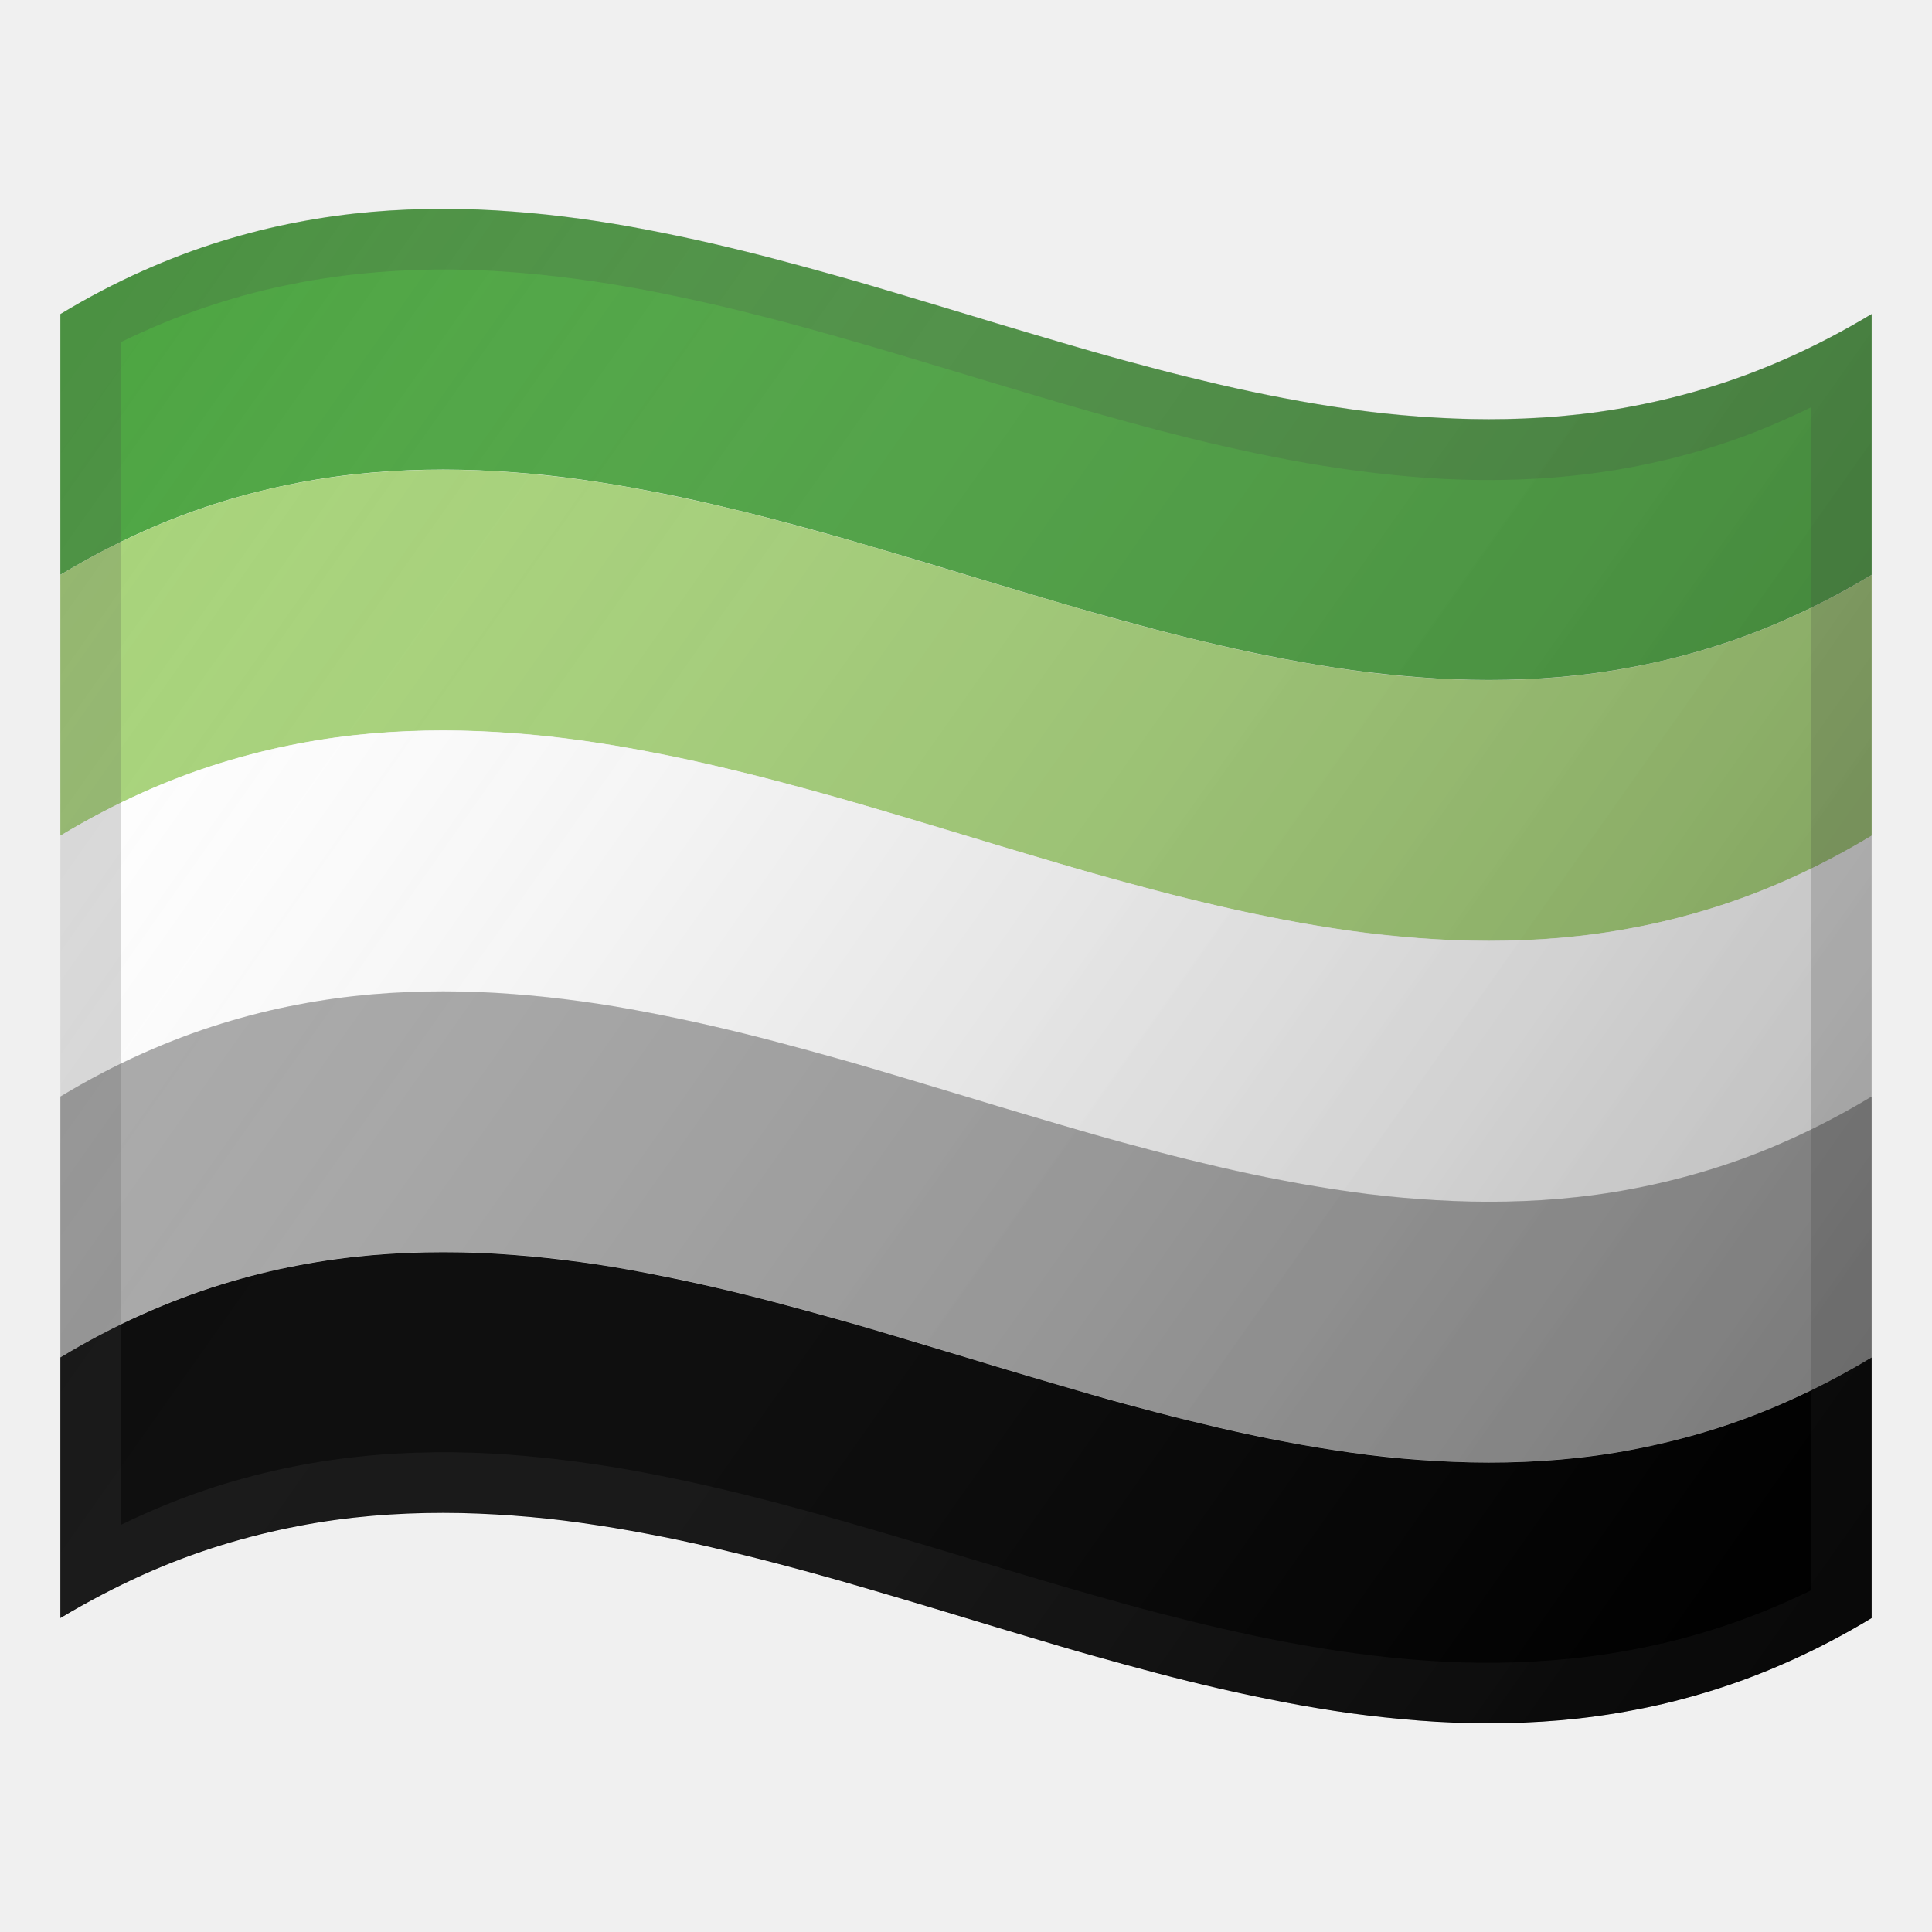
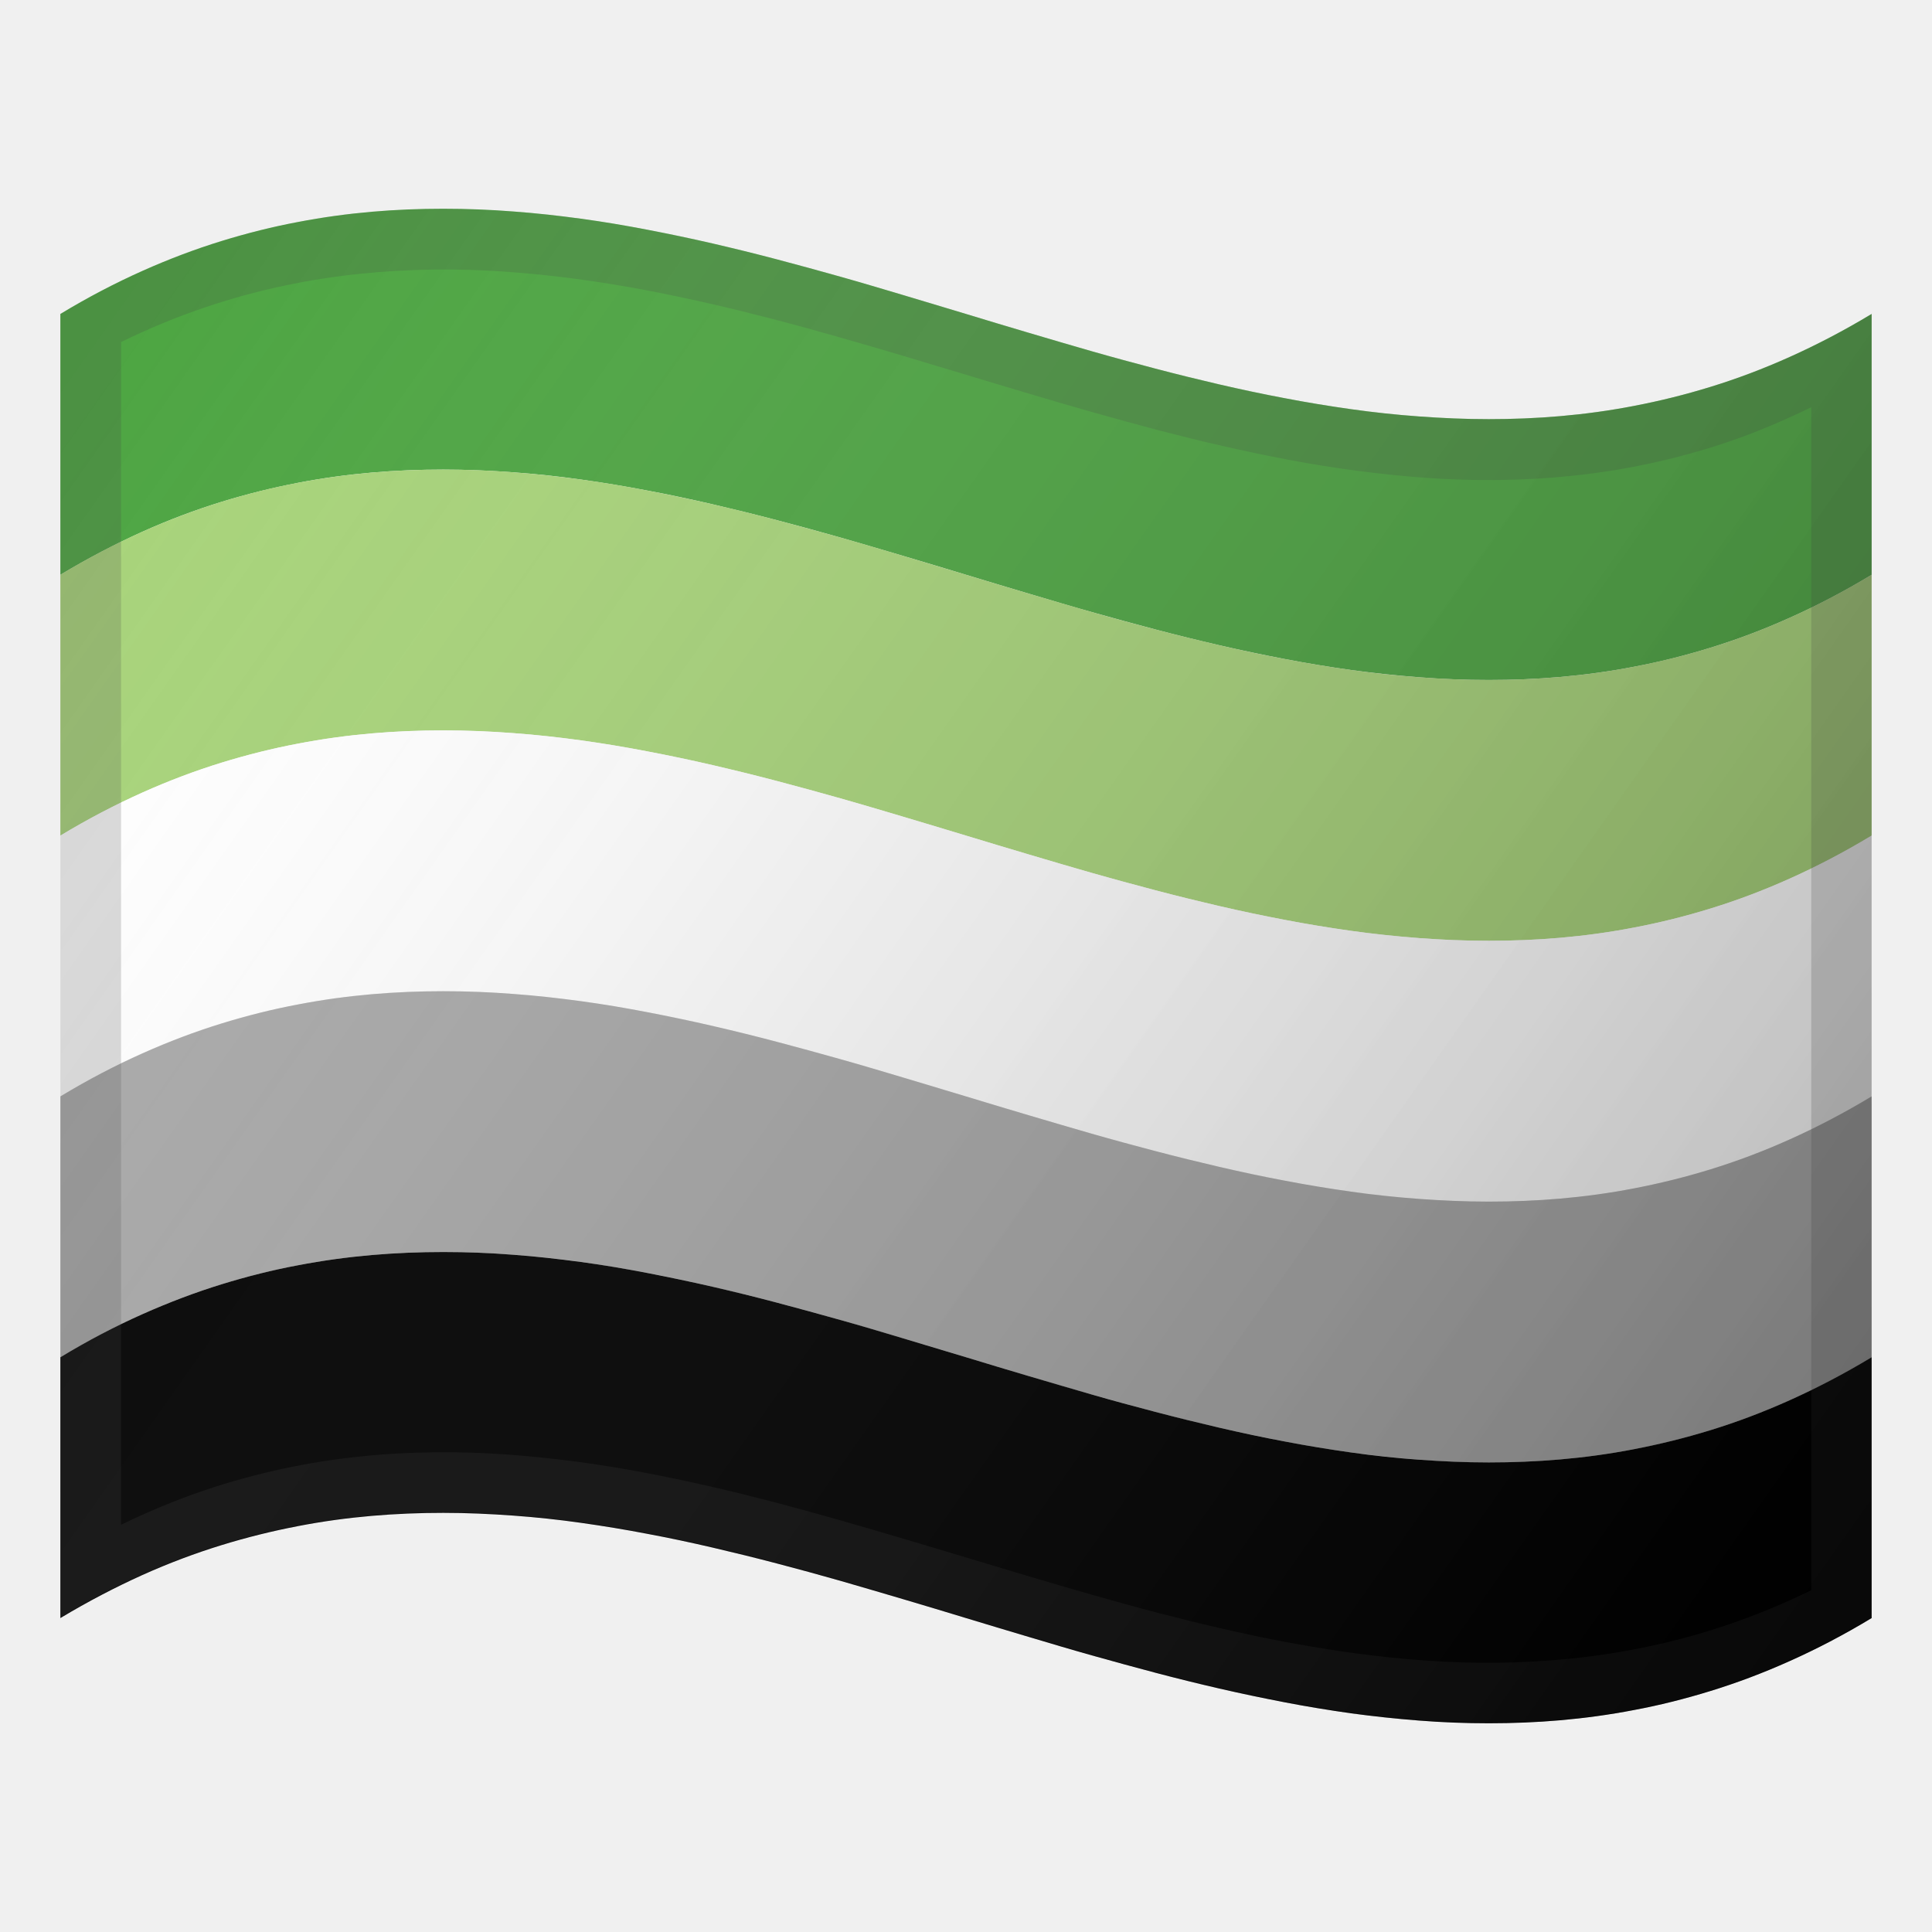
<svg xmlns="http://www.w3.org/2000/svg" enable-background="new 0 0 128 128" viewBox="0 0 128 128">
  <linearGradient id="b" x1="-153" x2="-85.917" y1="-607.79" y2="-607.79" gradientUnits="userSpaceOnUse">
    <stop stop-color="#fff" stop-opacity="0" offset="0" />
    <stop stop-opacity=".287" offset=".287" />
    <stop offset=".525" />
    <stop stop-opacity=".249" offset=".753" />
    <stop stop-color="#fff" stop-opacity="0" offset="1" />
  </linearGradient>
  <rect x="-153" y="-651.76" width="67.08" height="87.93" fill="url(#b)" opacity=".2" />
-   <path d="m124 38.08c-1.85 1.12-3.66 2.06-5.43 2.85-1.78 0.8-3.52 1.45-5.24 1.98s-3.4 0.95-5.06 1.26c-1.66 0.32-3.29 0.54-4.89 0.68s-3.19 0.2-4.75 0.2-3.1-0.06-4.62-0.18-3.02-0.28-4.5-0.48c-1.48-0.21-2.95-0.45-4.4-0.73s-2.89-0.58-4.32-0.91-2.85-0.68-4.25-1.05c-1.41-0.37-2.81-0.76-4.21-1.15s-2.79-0.81-4.17-1.22c-1.39-0.41-2.77-0.83-4.16-1.25-1.38-0.42-2.77-0.84-4.16-1.25s-2.78-0.82-4.17-1.22c-1.4-0.4-2.8-0.78-4.21-1.15s-2.83-0.72-4.25-1.05-2.87-0.64-4.32-0.91c-1.45-0.28-2.92-0.52-4.4-0.73s-2.98-0.37-4.5-0.48-3.06-0.18-4.62-0.18-3.14 0.06-4.75 0.2-3.24 0.36-4.89 0.68c-1.66 0.32-3.34 0.73-5.06 1.26s-3.46 1.18-5.24 1.98c-1.77 0.8-3.58 1.74-5.43 2.85v-6.45s0-2.88 0-4.37v-6.45c1.85-1.12 3.66-2.06 5.43-2.85s3.52-1.45 5.24-1.98 3.4-0.95 5.06-1.26c1.66-0.32 3.29-0.54 4.89-0.68 1.61-0.14 3.19-0.2 4.75-0.2s3.1 0.06 4.62 0.18c1.52 0.11 3.02 0.28 4.5 0.48s2.95 0.45 4.4 0.73 2.89 0.58 4.32 0.91 2.85 0.68 4.25 1.05c1.41 0.37 2.81 0.76 4.21 1.15s2.79 0.81 4.17 1.22 2.77 0.83 4.16 1.25c1.38 0.42 2.77 0.84 4.16 1.25s2.78 0.82 4.17 1.22 2.8 0.78 4.21 1.15 2.83 0.72 4.25 1.05c1.43 0.33 2.87 0.64 4.32 0.91 1.45 0.28 2.92 0.52 4.4 0.73s2.98 0.37 4.5 0.48 3.06 0.18 4.62 0.18 3.14-0.06 4.75-0.2 3.24-0.36 4.89-0.68c1.66-0.32 3.34-0.73 5.06-1.26s3.46-1.18 5.24-1.98 3.59-1.74 5.43-2.85v6.45 4.37s0 3.09 0 6.45z" fill="#4DA542" />
-   <path d="m124 55.36c-1.85 1.12-3.66 2.06-5.43 2.85-1.78 0.8-3.52 1.45-5.24 1.98s-3.4 0.95-5.06 1.26c-1.66 0.32-3.29 0.54-4.89 0.68s-3.19 0.2-4.75 0.2-3.1-0.06-4.62-0.18-3.02-0.28-4.5-0.48c-1.48-0.21-2.95-0.45-4.4-0.73s-2.89-0.58-4.32-0.91-2.85-0.68-4.25-1.05c-1.41-0.37-2.81-0.76-4.21-1.15s-2.79-0.81-4.17-1.22c-1.39-0.41-2.77-0.83-4.16-1.25-1.38-0.42-2.77-0.84-4.16-1.25s-2.78-0.82-4.17-1.22c-1.4-0.4-2.8-0.78-4.21-1.15s-2.83-0.72-4.25-1.05-2.87-0.64-4.32-0.91c-1.45-0.28-2.92-0.52-4.4-0.73s-2.98-0.37-4.5-0.48-3.06-0.18-4.62-0.18-3.14 0.06-4.75 0.2-3.24 0.36-4.89 0.68c-1.66 0.32-3.34 0.73-5.06 1.26s-3.46 1.18-5.24 1.98c-1.77 0.8-3.58 1.74-5.43 2.85v-6.45s0-2.88 0-4.37v-6.45c1.85-1.12 3.66-2.06 5.43-2.85s3.52-1.45 5.24-1.98 3.4-0.95 5.06-1.26c1.66-0.32 3.29-0.54 4.89-0.68 1.61-0.14 3.19-0.2 4.75-0.2s3.1 0.06 4.62 0.18c1.52 0.11 3.02 0.28 4.5 0.48s2.95 0.45 4.4 0.73 2.89 0.58 4.32 0.91 2.85 0.68 4.25 1.05c1.41 0.37 2.81 0.76 4.21 1.15s2.79 0.81 4.17 1.22 2.77 0.83 4.16 1.25c1.38 0.42 2.77 0.84 4.16 1.25s2.78 0.82 4.17 1.22 2.8 0.78 4.21 1.15 2.83 0.72 4.25 1.05c1.43 0.33 2.87 0.64 4.32 0.91 1.45 0.28 2.92 0.52 4.4 0.73s2.98 0.37 4.5 0.48 3.06 0.18 4.62 0.18 3.14-0.06 4.75-0.2 3.24-0.36 4.89-0.68c1.66-0.32 3.34-0.73 5.06-1.26s3.46-1.18 5.24-1.98 3.59-1.74 5.43-2.85v6.45 4.37s0 3.09 0 6.45z" fill="#A7D379" />
-   <path d="m124 72.64c-1.85 1.12-3.66 2.06-5.43 2.85-1.78 0.8-3.52 1.45-5.24 1.98s-3.4 0.95-5.06 1.26c-1.66 0.32-3.29 0.54-4.89 0.68s-3.19 0.2-4.75 0.2-3.1-0.06-4.62-0.18-3.02-0.28-4.5-0.48c-1.48-0.21-2.95-0.45-4.4-0.73s-2.89-0.58-4.32-0.91-2.85-0.68-4.25-1.05c-1.41-0.37-2.81-0.76-4.21-1.15s-2.79-0.81-4.17-1.22c-1.39-0.41-2.77-0.83-4.16-1.25-1.38-0.42-2.77-0.84-4.16-1.25s-2.78-0.82-4.17-1.22c-1.4-0.4-2.8-0.78-4.21-1.15s-2.83-0.72-4.25-1.05-2.87-0.64-4.32-0.91c-1.45-0.28-2.92-0.52-4.4-0.73s-2.98-0.37-4.5-0.48-3.06-0.18-4.62-0.18-3.14 0.06-4.75 0.2-3.24 0.36-4.89 0.68c-1.66 0.32-3.34 0.73-5.06 1.26s-3.46 1.18-5.24 1.98c-1.77 0.8-3.58 1.74-5.43 2.85v-6.45s0-2.88 0-4.37v-6.45c1.85-1.12 3.66-2.06 5.43-2.85s3.52-1.45 5.24-1.98 3.4-0.95 5.06-1.26c1.66-0.32 3.29-0.54 4.89-0.68 1.61-0.14 3.19-0.2 4.75-0.2s3.1 0.06 4.62 0.18c1.52 0.11 3.02 0.28 4.5 0.48s2.95 0.45 4.4 0.73 2.89 0.58 4.32 0.91 2.85 0.68 4.25 1.05c1.41 0.37 2.81 0.76 4.21 1.15s2.79 0.81 4.17 1.22 2.77 0.83 4.16 1.25c1.38 0.42 2.77 0.84 4.16 1.25s2.78 0.82 4.17 1.22 2.8 0.78 4.21 1.15 2.83 0.72 4.25 1.05c1.43 0.33 2.87 0.64 4.32 0.91 1.45 0.28 2.92 0.52 4.4 0.73s2.98 0.37 4.5 0.48 3.06 0.18 4.62 0.18 3.14-0.06 4.75-0.2 3.24-0.36 4.89-0.68c1.66-0.32 3.34-0.73 5.06-1.26s3.46-1.18 5.24-1.98 3.59-1.74 5.43-2.85v6.45 4.37s0 3.09 0 6.45z" fill="#FFF" />
-   <path d="m124 89.92c-1.85 1.12-3.66 2.06-5.43 2.85-1.78 0.8-3.52 1.45-5.24 1.98s-3.4 0.95-5.06 1.26c-1.66 0.32-3.29 0.54-4.89 0.68s-3.19 0.2-4.75 0.2-3.1-0.06-4.62-0.18-3.02-0.28-4.5-0.48c-1.48-0.21-2.95-0.45-4.4-0.73s-2.89-0.58-4.32-0.91-2.85-0.68-4.25-1.05c-1.41-0.37-2.81-0.76-4.21-1.15s-2.79-0.81-4.17-1.22c-1.39-0.41-2.77-0.83-4.16-1.25-1.38-0.42-2.77-0.84-4.16-1.25s-2.78-0.82-4.17-1.22c-1.4-0.4-2.8-0.78-4.21-1.15s-2.83-0.72-4.25-1.05-2.87-0.64-4.32-0.91c-1.45-0.28-2.92-0.52-4.4-0.73s-2.98-0.37-4.5-0.48-3.06-0.18-4.62-0.18-3.14 0.06-4.75 0.2-3.24 0.36-4.89 0.68c-1.66 0.32-3.34 0.73-5.06 1.26s-3.46 1.18-5.24 1.98c-1.77 0.8-3.58 1.74-5.43 2.85v-6.45s0-2.88 0-4.37v-6.45c1.85-1.12 3.66-2.06 5.43-2.85s3.52-1.45 5.24-1.98 3.4-0.95 5.06-1.26c1.66-0.32 3.29-0.54 4.89-0.68 1.61-0.14 3.19-0.2 4.75-0.2s3.1 0.06 4.62 0.18c1.52 0.11 3.02 0.28 4.5 0.48s2.95 0.45 4.4 0.73 2.89 0.58 4.32 0.91 2.85 0.68 4.25 1.05c1.41 0.37 2.81 0.76 4.21 1.15s2.79 0.81 4.17 1.22 2.77 0.83 4.16 1.25c1.38 0.42 2.77 0.84 4.16 1.25s2.78 0.82 4.17 1.22 2.8 0.78 4.21 1.15 2.83 0.72 4.25 1.05c1.43 0.33 2.87 0.64 4.32 0.91 1.45 0.28 2.92 0.52 4.4 0.73s2.98 0.37 4.5 0.48 3.06 0.18 4.62 0.18 3.14-0.06 4.75-0.2 3.24-0.36 4.89-0.68c1.66-0.32 3.34-0.73 5.06-1.26s3.46-1.18 5.24-1.98 3.59-1.74 5.43-2.85v6.45 4.37s0 3.09 0 6.45z" fill="#A9A9A9" />
-   <path d="m124 107.20c-1.85 1.12-3.66 2.06-5.43 2.85-1.78 0.8-3.52 1.45-5.24 1.98s-3.4 0.95-5.06 1.26c-1.66 0.32-3.29 0.54-4.89 0.68s-3.19 0.2-4.75 0.2-3.1-0.06-4.62-0.18-3.02-0.28-4.5-0.48c-1.48-0.21-2.95-0.45-4.4-0.73s-2.89-0.58-4.32-0.91-2.85-0.68-4.25-1.05c-1.41-0.37-2.81-0.76-4.21-1.15s-2.79-0.81-4.17-1.22c-1.39-0.41-2.77-0.83-4.16-1.25-1.38-0.42-2.77-0.84-4.16-1.25s-2.78-0.82-4.17-1.22c-1.4-0.4-2.8-0.78-4.21-1.15s-2.83-0.72-4.25-1.05-2.87-0.64-4.32-0.91c-1.45-0.28-2.92-0.52-4.4-0.73s-2.98-0.37-4.5-0.48-3.06-0.18-4.62-0.18-3.14 0.06-4.75 0.2-3.24 0.36-4.89 0.68c-1.66 0.32-3.34 0.73-5.06 1.26s-3.46 1.18-5.24 1.98c-1.77 0.8-3.58 1.74-5.43 2.85v-6.45s0-2.88 0-4.37v-6.45c1.85-1.12 3.66-2.06 5.43-2.85s3.52-1.45 5.24-1.98 3.4-0.95 5.06-1.26c1.66-0.32 3.29-0.54 4.89-0.68 1.61-0.14 3.19-0.2 4.75-0.2s3.1 0.06 4.62 0.18c1.52 0.11 3.02 0.28 4.5 0.48s2.95 0.45 4.4 0.73 2.89 0.58 4.32 0.91 2.85 0.68 4.25 1.05c1.41 0.37 2.81 0.76 4.21 1.15s2.79 0.81 4.17 1.22 2.77 0.83 4.16 1.25c1.38 0.42 2.77 0.84 4.16 1.25s2.78 0.82 4.17 1.22 2.8 0.78 4.21 1.15 2.83 0.72 4.25 1.05c1.43 0.33 2.87 0.64 4.32 0.91 1.45 0.28 2.92 0.52 4.4 0.73s2.98 0.37 4.5 0.48 3.06 0.18 4.62 0.18 3.14-0.06 4.75-0.2 3.24-0.36 4.89-0.68c1.66-0.32 3.34-0.73 5.06-1.26s3.46-1.18 5.24-1.98 3.59-1.74 5.43-2.85v6.45 4.37s0 3.09 0 6.45z" />
+   <path d="m124 38.08c-1.85 1.12-3.66 2.06-5.43 2.85-1.78 0.8-3.52 1.45-5.24 1.98s-3.4 0.95-5.06 1.26c-1.66 0.32-3.29 0.54-4.89 0.68s-3.19 0.2-4.75 0.2-3.1-0.06-4.62-0.18-3.02-0.28-4.5-0.48c-1.48-0.21-2.95-0.45-4.4-0.73s-2.89-0.58-4.32-0.91-2.85-0.68-4.25-1.05c-1.41-0.37-2.81-0.76-4.21-1.15s-2.79-0.81-4.17-1.22c-1.39-0.41-2.77-0.83-4.16-1.25-1.38-0.42-2.77-0.84-4.16-1.25s-2.78-0.82-4.17-1.22c-1.4-0.4-2.8-0.78-4.21-1.15s-2.83-0.72-4.25-1.05-2.87-0.64-4.32-0.91c-1.45-0.28-2.92-0.52-4.4-0.73s-2.98-0.37-4.5-0.48-3.06-0.18-4.62-0.18-3.14 0.06-4.75 0.2-3.24 0.36-4.89 0.68c-1.66 0.32-3.34 0.73-5.06 1.26s-3.46 1.18-5.24 1.98c-1.77 0.8-3.58 1.74-5.43 2.85v-17.28c1.85-1.12 3.66-2.06 5.43-2.85s3.52-1.45 5.24-1.98 3.4-0.95 5.06-1.26c1.66-0.32 3.29-0.54 4.89-0.68 1.61-0.14 3.19-0.2 4.75-0.2s3.1 0.06 4.62 0.18c1.52 0.11 3.02 0.28 4.5 0.48s2.95 0.45 4.4 0.73 2.89 0.58 4.32 0.91 2.85 0.68 4.25 1.05c1.41 0.37 2.81 0.76 4.21 1.15s2.79 0.81 4.17 1.22 2.77 0.83 4.16 1.25c1.38 0.42 2.77 0.84 4.16 1.25s2.78 0.82 4.17 1.22 2.8 0.78 4.21 1.15 2.83 0.72 4.25 1.05c1.43 0.33 2.87 0.64 4.32 0.91 1.45 0.28 2.92 0.52 4.4 0.73s2.98 0.37 4.5 0.48 3.06 0.18 4.62 0.18 3.14-0.06 4.75-0.2 3.24-0.36 4.89-0.68c1.66-0.32 3.34-0.73 5.06-1.26s3.46-1.18 5.24-1.98 3.59-1.74 5.43-2.85v17.28z" fill="#4DA542" />
+   <path d="m124 55.36c-1.85 1.12-3.66 2.06-5.43 2.85-1.78 0.8-3.52 1.45-5.24 1.98s-3.4 0.95-5.06 1.26c-1.66 0.32-3.29 0.54-4.89 0.68s-3.19 0.2-4.75 0.2-3.1-0.06-4.62-0.18-3.02-0.28-4.5-0.48c-1.48-0.21-2.95-0.45-4.4-0.73s-2.89-0.58-4.32-0.91-2.85-0.68-4.25-1.05c-1.41-0.37-2.81-0.76-4.21-1.15s-2.79-0.81-4.17-1.22c-1.39-0.41-2.77-0.83-4.16-1.25-1.38-0.42-2.77-0.84-4.16-1.25s-2.78-0.82-4.17-1.22c-1.4-0.4-2.8-0.78-4.21-1.15s-2.83-0.72-4.25-1.05-2.87-0.64-4.32-0.91c-1.45-0.28-2.92-0.52-4.4-0.73s-2.98-0.37-4.5-0.48-3.06-0.18-4.62-0.18-3.14 0.06-4.75 0.2-3.24 0.36-4.89 0.68c-1.66 0.32-3.34 0.73-5.06 1.26s-3.46 1.18-5.24 1.98c-1.77 0.8-3.58 1.74-5.43 2.85v-17.28c1.85-1.12 3.66-2.06 5.43-2.85s3.52-1.45 5.24-1.98 3.4-0.95 5.06-1.26c1.66-0.32 3.29-0.54 4.89-0.68 1.61-0.14 3.19-0.2 4.75-0.2s3.1 0.06 4.62 0.18c1.52 0.11 3.02 0.28 4.5 0.48s2.95 0.45 4.4 0.73 2.89 0.58 4.32 0.91 2.85 0.68 4.25 1.05c1.41 0.37 2.81 0.76 4.21 1.15s2.79 0.81 4.17 1.22 2.77 0.83 4.16 1.25c1.38 0.42 2.77 0.84 4.16 1.25s2.78 0.82 4.17 1.22 2.8 0.78 4.21 1.15 2.83 0.72 4.25 1.05c1.43 0.33 2.87 0.64 4.32 0.91 1.45 0.28 2.92 0.52 4.4 0.73s2.98 0.37 4.5 0.48 3.06 0.18 4.62 0.18 3.14-0.06 4.75-0.2 3.24-0.36 4.89-0.68c1.66-0.32 3.34-0.73 5.06-1.26s3.46-1.18 5.24-1.98 3.59-1.74 5.43-2.85v17.28z" fill="#A7D379" />
+   <path d="m124 72.64c-1.85 1.12-3.66 2.06-5.43 2.85-1.78 0.8-3.52 1.45-5.24 1.98s-3.4 0.95-5.06 1.26c-1.66 0.32-3.29 0.54-4.89 0.68s-3.19 0.2-4.75 0.2-3.1-0.06-4.62-0.18-3.02-0.28-4.5-0.48c-1.48-0.21-2.95-0.45-4.4-0.73s-2.89-0.58-4.32-0.91-2.85-0.68-4.25-1.05c-1.41-0.37-2.81-0.76-4.21-1.15s-2.79-0.81-4.17-1.22c-1.39-0.41-2.77-0.83-4.16-1.25-1.38-0.42-2.77-0.84-4.16-1.25s-2.78-0.82-4.17-1.22c-1.4-0.4-2.8-0.78-4.21-1.15s-2.83-0.72-4.25-1.05-2.87-0.64-4.32-0.91c-1.45-0.28-2.92-0.52-4.4-0.73s-2.98-0.37-4.5-0.48-3.06-0.18-4.62-0.18-3.14 0.06-4.75 0.2-3.24 0.36-4.89 0.68c-1.66 0.32-3.34 0.73-5.06 1.26s-3.46 1.18-5.24 1.98c-1.77 0.8-3.58 1.74-5.43 2.85v-17.28c1.85-1.12 3.66-2.06 5.43-2.85s3.52-1.45 5.24-1.98 3.4-0.95 5.06-1.26c1.66-0.32 3.29-0.54 4.89-0.68 1.61-0.14 3.19-0.2 4.75-0.2s3.1 0.06 4.62 0.18c1.52 0.11 3.02 0.28 4.5 0.48s2.95 0.45 4.4 0.73 2.89 0.58 4.32 0.91 2.85 0.68 4.25 1.05c1.41 0.37 2.81 0.76 4.21 1.15s2.79 0.81 4.17 1.22 2.77 0.83 4.16 1.25c1.38 0.42 2.77 0.84 4.16 1.25s2.78 0.82 4.17 1.22 2.8 0.78 4.21 1.15 2.83 0.72 4.25 1.05c1.43 0.33 2.87 0.64 4.32 0.91 1.45 0.28 2.92 0.52 4.4 0.73s2.98 0.37 4.5 0.48 3.06 0.18 4.62 0.18 3.14-0.06 4.75-0.2 3.24-0.36 4.89-0.68c1.66-0.32 3.34-0.73 5.06-1.26s3.46-1.18 5.24-1.98 3.59-1.74 5.43-2.85v17.28z" fill="#FFF" />
+   <path d="m124 89.92c-1.85 1.12-3.66 2.06-5.43 2.85-1.78 0.8-3.52 1.45-5.24 1.98s-3.4 0.95-5.06 1.26c-1.66 0.32-3.29 0.54-4.89 0.68s-3.19 0.2-4.75 0.2-3.1-0.06-4.62-0.18-3.02-0.28-4.5-0.48c-1.48-0.21-2.95-0.45-4.4-0.73s-2.89-0.58-4.32-0.91-2.85-0.68-4.25-1.05c-1.41-0.37-2.81-0.76-4.21-1.15s-2.79-0.81-4.17-1.22c-1.39-0.41-2.77-0.83-4.16-1.25-1.38-0.42-2.77-0.84-4.16-1.25s-2.78-0.82-4.17-1.22c-1.4-0.4-2.8-0.78-4.21-1.15s-2.83-0.72-4.25-1.05-2.87-0.64-4.32-0.91c-1.45-0.28-2.92-0.52-4.4-0.73s-2.98-0.37-4.5-0.48-3.06-0.18-4.62-0.18-3.14 0.06-4.75 0.2-3.24 0.36-4.89 0.68c-1.66 0.32-3.34 0.73-5.06 1.26s-3.46 1.18-5.24 1.98c-1.77 0.8-3.58 1.74-5.43 2.85v-17.28c1.85-1.12 3.66-2.06 5.43-2.85s3.52-1.45 5.24-1.98 3.4-0.95 5.06-1.26c1.66-0.32 3.29-0.54 4.89-0.68 1.61-0.14 3.19-0.2 4.75-0.2s3.1 0.06 4.62 0.18c1.52 0.11 3.02 0.28 4.5 0.48s2.95 0.45 4.4 0.73 2.89 0.58 4.32 0.91 2.85 0.68 4.25 1.05c1.41 0.37 2.81 0.76 4.21 1.15s2.79 0.81 4.17 1.22 2.77 0.83 4.16 1.25c1.38 0.42 2.77 0.84 4.16 1.25s2.78 0.82 4.17 1.22 2.8 0.78 4.21 1.15 2.83 0.72 4.25 1.05c1.43 0.33 2.87 0.64 4.32 0.91 1.45 0.28 2.92 0.52 4.4 0.73s2.98 0.37 4.5 0.48 3.06 0.18 4.62 0.18 3.14-0.06 4.75-0.2 3.24-0.36 4.89-0.68c1.66-0.32 3.34-0.73 5.06-1.26s3.46-1.18 5.24-1.98 3.59-1.74 5.43-2.85v17.28z" fill="#A9A9A9" />
+   <path d="m124 107.20c-1.85 1.12-3.66 2.06-5.43 2.85-1.78 0.8-3.52 1.45-5.24 1.98s-3.4 0.95-5.06 1.26c-1.66 0.32-3.29 0.54-4.89 0.68s-3.19 0.2-4.75 0.2-3.1-0.06-4.62-0.18-3.02-0.28-4.5-0.48c-1.48-0.21-2.95-0.45-4.4-0.73s-2.89-0.58-4.32-0.91-2.85-0.68-4.25-1.05c-1.41-0.37-2.81-0.76-4.21-1.15s-2.79-0.81-4.17-1.22c-1.39-0.41-2.77-0.83-4.16-1.25-1.38-0.42-2.77-0.84-4.16-1.25s-2.78-0.82-4.17-1.22c-1.4-0.4-2.8-0.78-4.21-1.15s-2.83-0.72-4.25-1.05-2.87-0.64-4.32-0.91c-1.45-0.28-2.92-0.52-4.4-0.73s-2.98-0.37-4.5-0.48-3.06-0.18-4.62-0.18-3.14 0.06-4.75 0.2-3.24 0.36-4.89 0.68c-1.66 0.32-3.34 0.73-5.06 1.26s-3.46 1.18-5.24 1.98c-1.77 0.8-3.58 1.74-5.43 2.85v-17.28c1.85-1.12 3.66-2.06 5.43-2.85s3.52-1.45 5.24-1.98 3.4-0.95 5.06-1.26c1.66-0.32 3.29-0.54 4.89-0.68 1.61-0.14 3.19-0.2 4.75-0.2s3.1 0.06 4.62 0.18c1.52 0.11 3.02 0.28 4.5 0.48s2.95 0.45 4.4 0.73 2.89 0.58 4.32 0.91 2.85 0.68 4.25 1.05c1.41 0.37 2.81 0.76 4.21 1.15s2.79 0.81 4.17 1.22 2.77 0.83 4.16 1.25c1.38 0.42 2.77 0.84 4.16 1.25s2.78 0.82 4.17 1.22 2.8 0.78 4.21 1.15 2.83 0.72 4.25 1.05c1.43 0.33 2.87 0.64 4.32 0.91 1.45 0.28 2.92 0.52 4.4 0.73s2.98 0.37 4.5 0.48 3.06 0.18 4.62 0.18 3.14-0.06 4.75-0.2 3.24-0.36 4.89-0.68c1.66-0.32 3.34-0.73 5.06-1.26s3.46-1.18 5.24-1.98 3.59-1.74 5.43-2.85v17.28z" />
  <g opacity=".2">
    <path d="m120 26.98v5.44 4.72 4.48s0 3.06 0 4.72v5.44 5.33s0 3.2 0 4.69v4.37 4.37 4.69s0 3.41 0 5.33v5.44s0 3.21 0 4.72v4.48 4.72s0 3.45 0 5.44c-1.87 0.91-3.69 1.66-5.49 2.27-1.79 0.61-3.55 1.09-5.27 1.45s-3.42 0.63-5.08 0.8-3.3 0.26-4.9 0.28-3.19-0.03-4.75-0.14-3.09-0.27-4.61-0.47-3.01-0.45-4.49-0.72-2.95-0.59-4.4-0.92-2.89-0.69-4.32-1.06-2.85-0.77-4.26-1.17-2.82-0.81-4.22-1.23l-4.2-1.26c-1.4-0.42-2.8-0.85-4.2-1.26s-2.81-0.83-4.22-1.23-2.83-0.79-4.26-1.17c-1.43-0.37-2.87-0.73-4.32-1.06s-2.92-0.64-4.4-0.92-2.98-0.52-4.49-0.72c-1.52-0.2-3.05-0.36-4.61-0.47s-3.14-0.16-4.75-0.14-3.24 0.1-4.9 0.28c-1.66 0.17-3.35 0.43-5.08 0.8-1.72 0.37-3.48 0.84-5.27 1.45s-3.62 1.36-5.49 2.27v-5.44-4.72-4.48-4.72-5.44-5.33s0-3.2 0-4.69 0-2.93 0-4.37v-4.37s0-3.04 0-4.69 0-3.41 0-5.33v-5.43-4.72s0-2.97 0-4.48v-4.72-5.43c1.87-0.91 3.69-1.66 5.49-2.27s3.55-1.09 5.27-1.45c1.72-0.37 3.42-0.63 5.08-0.8s3.3-0.26 4.9-0.28c1.61-0.02 3.19 0.03 4.75 0.14s3.09 0.27 4.61 0.47 3.01 0.45 4.49 0.72c1.48 0.28 2.95 0.59 4.4 0.92s2.89 0.69 4.32 1.06 2.85 0.77 4.26 1.17 2.82 0.81 4.22 1.23 2.8 0.84 4.2 1.26 2.8 0.85 4.2 1.26c1.4 0.42 2.81 0.83 4.22 1.23s2.83 0.79 4.26 1.17c1.43 0.37 2.87 0.73 4.32 1.06s2.92 0.64 4.4 0.92 2.98 0.52 4.49 0.72c1.52 0.2 3.05 0.36 4.61 0.47s3.14 0.16 4.75 0.14 3.24-0.1 4.9-0.28c1.66-0.17 3.35-0.43 5.08-0.8 1.72-0.37 3.48-0.84 5.27-1.45s3.62-1.38 5.49-2.29m4-6.18c-1.85 1.12-3.66 2.06-5.43 2.85-1.78 0.8-3.52 1.45-5.24 1.98s-3.4 0.95-5.06 1.26c-1.66 0.32-3.29 0.54-4.89 0.68s-3.19 0.2-4.75 0.2-3.1-0.06-4.62-0.18c-1.52-0.11-3.02-0.28-4.5-0.48-1.48-0.21-2.95-0.45-4.4-0.73s-2.89-0.58-4.32-0.91-2.85-0.68-4.25-1.05c-1.41-0.37-2.81-0.76-4.21-1.15s-2.79-0.81-4.17-1.22c-1.39-0.41-2.77-0.83-4.16-1.25-1.38-0.42-2.77-0.84-4.16-1.25s-2.78-0.82-4.17-1.22-2.8-0.78-4.21-1.15-2.83-0.72-4.25-1.05c-1.43-0.33-2.87-0.64-4.32-0.91-1.45-0.28-2.92-0.52-4.4-0.73s-2.98-0.37-4.5-0.48-3.06-0.18-4.62-0.18-3.14 0.06-4.75 0.2-3.24 0.36-4.89 0.68c-1.66 0.32-3.34 0.73-5.06 1.26s-3.46 1.18-5.24 1.98-3.58 1.73-5.43 2.85v5.33s0 3.2 0 4.69v4.37 4.37 4.69s0 3.41 0 5.33v0.02 5.33s0 3.2 0 4.69v4.37 4.37 4.69s0 3.41 0 5.33v5.33s0 3.2 0 4.69 0 2.93 0 4.37 0 2.88 0 4.37 0 3.04 0 4.69 0 3.41 0 5.33c1.85-1.12 3.66-2.06 5.43-2.85 1.78-0.8 3.52-1.45 5.24-1.98s3.4-0.95 5.06-1.26c1.66-0.32 3.29-0.54 4.89-0.68 1.61-0.14 3.19-0.2 4.75-0.2s3.1 0.06 4.62 0.18c1.52 0.11 3.02 0.28 4.5 0.48 1.48 0.21 2.95 0.45 4.4 0.73s2.89 0.58 4.32 0.91 2.85 0.68 4.25 1.05c1.41 0.37 2.81 0.76 4.21 1.15 1.4 0.4 2.79 0.81 4.17 1.22s2.77 0.83 4.16 1.25c1.38 0.42 2.77 0.84 4.16 1.25s2.78 0.82 4.17 1.22c1.4 0.4 2.8 0.78 4.21 1.15s2.83 0.72 4.25 1.05c1.43 0.33 2.87 0.64 4.32 0.91 1.45 0.28 2.92 0.52 4.4 0.73s2.98 0.37 4.5 0.48 3.06 0.18 4.62 0.18 3.14-0.06 4.75-0.2 3.24-0.36 4.89-0.68c1.66-0.32 3.34-0.73 5.06-1.26s3.46-1.18 5.24-1.98 3.59-1.74 5.43-2.85v-5.33s0-3.2 0-4.69 0-2.93 0-4.37 0-2.88 0-4.37 0-3.04 0-4.69 0-3.41 0-5.33v-5.33s0-3.2 0-4.69v-4.37-4.37-4.69s0-3.41 0-5.33v-0.02-5.33s0-3.2 0-4.69v-4.37-4.37-4.69s0-3.41 0-5.33z" fill="#424242" />
  </g>
  <linearGradient id="a" x1="5.37" x2="122.37" y1="22.659" y2="105.16" gradientUnits="userSpaceOnUse">
    <stop stop-color="#fff" stop-opacity="0" offset="0" />
    <stop stop-color="#C8C8C8" stop-opacity=".165" offset=".165" />
    <stop stop-color="#828282" stop-opacity=".393" offset=".393" />
    <stop stop-color="#4A4A4A" stop-opacity=".6" offset=".6" />
    <stop stop-color="#222" stop-opacity=".776" offset=".776" />
    <stop stop-color="#090909" stop-opacity=".915" offset=".915" />
    <stop offset="1" />
  </linearGradient>
  <path d="m124 107.2c-1.85 1.12-3.66 2.06-5.43 2.85-1.78 0.8-3.52 1.45-5.24 1.98s-3.4 0.95-5.06 1.26c-1.66 0.32-3.29 0.54-4.89 0.68-1.61 0.14-3.19 0.2-4.75 0.2s-3.1-0.06-4.62-0.18c-1.52-0.11-3.02-0.28-4.5-0.48-1.48-0.21-2.95-0.45-4.4-0.73s-2.89-0.58-4.32-0.91-2.85-0.68-4.25-1.05-2.81-0.76-4.21-1.15c-1.4-0.4-2.79-0.81-4.17-1.22-1.39-0.41-2.77-0.83-4.16-1.25-1.38-0.42-2.77-0.84-4.16-1.25s-2.78-0.82-4.17-1.22c-1.4-0.4-2.8-0.78-4.21-1.15s-2.83-0.72-4.25-1.05-2.87-0.64-4.32-0.91c-1.45-0.28-2.92-0.52-4.4-0.73s-2.98-0.37-4.5-0.48-3.06-0.18-4.62-0.18-3.14 0.06-4.75 0.2-3.24 0.36-4.89 0.68c-1.66 0.32-3.34 0.73-5.06 1.26s-3.46 1.18-5.24 1.98-3.59 1.74-5.43 2.85v-5.61-5.32-5.07-4.86-4.68s0-3.05 0-4.54v-4.43s0-2.92 0-4.36 0-2.89 0-4.33v-4.33-4.36-4.43s0-3 0-4.54 0-3.09 0-4.68v-4.86s0-3.34 0-5.07v-5.32-5.61c1.85-1.12 3.66-2.06 5.43-2.85s3.52-1.45 5.24-1.98 3.4-0.95 5.06-1.26c1.66-0.32 3.29-0.54 4.89-0.68 1.61-0.14 3.19-0.2 4.75-0.2s3.1 0.06 4.62 0.18c1.52 0.11 3.02 0.28 4.5 0.48s2.95 0.45 4.4 0.73 2.89 0.58 4.32 0.91 2.85 0.68 4.25 1.05c1.41 0.37 2.81 0.76 4.21 1.15s2.79 0.81 4.17 1.22 2.77 0.83 4.16 1.25c1.38 0.42 2.77 0.84 4.16 1.25s2.78 0.82 4.17 1.22 2.8 0.78 4.21 1.15 2.83 0.72 4.25 1.05c1.43 0.33 2.87 0.64 4.32 0.91 1.45 0.28 2.92 0.52 4.4 0.73s2.98 0.37 4.5 0.48 3.06 0.18 4.62 0.18 3.14-0.06 4.75-0.2 3.24-0.36 4.89-0.68c1.66-0.32 3.34-0.73 5.06-1.26s3.46-1.18 5.24-1.98 3.59-1.74 5.43-2.85v5.61 5.32 5.07s0 3.27 0 4.86v4.68s0 3.05 0 4.54 0 2.97 0 4.43v4.36 4.33 4.33s0 2.9 0 4.36 0 2.94 0 4.43v4.54s0 3.09 0 4.68v4.86 5.07 5.32 5.61z" fill="url(#a)" opacity=".3" />
</svg>
